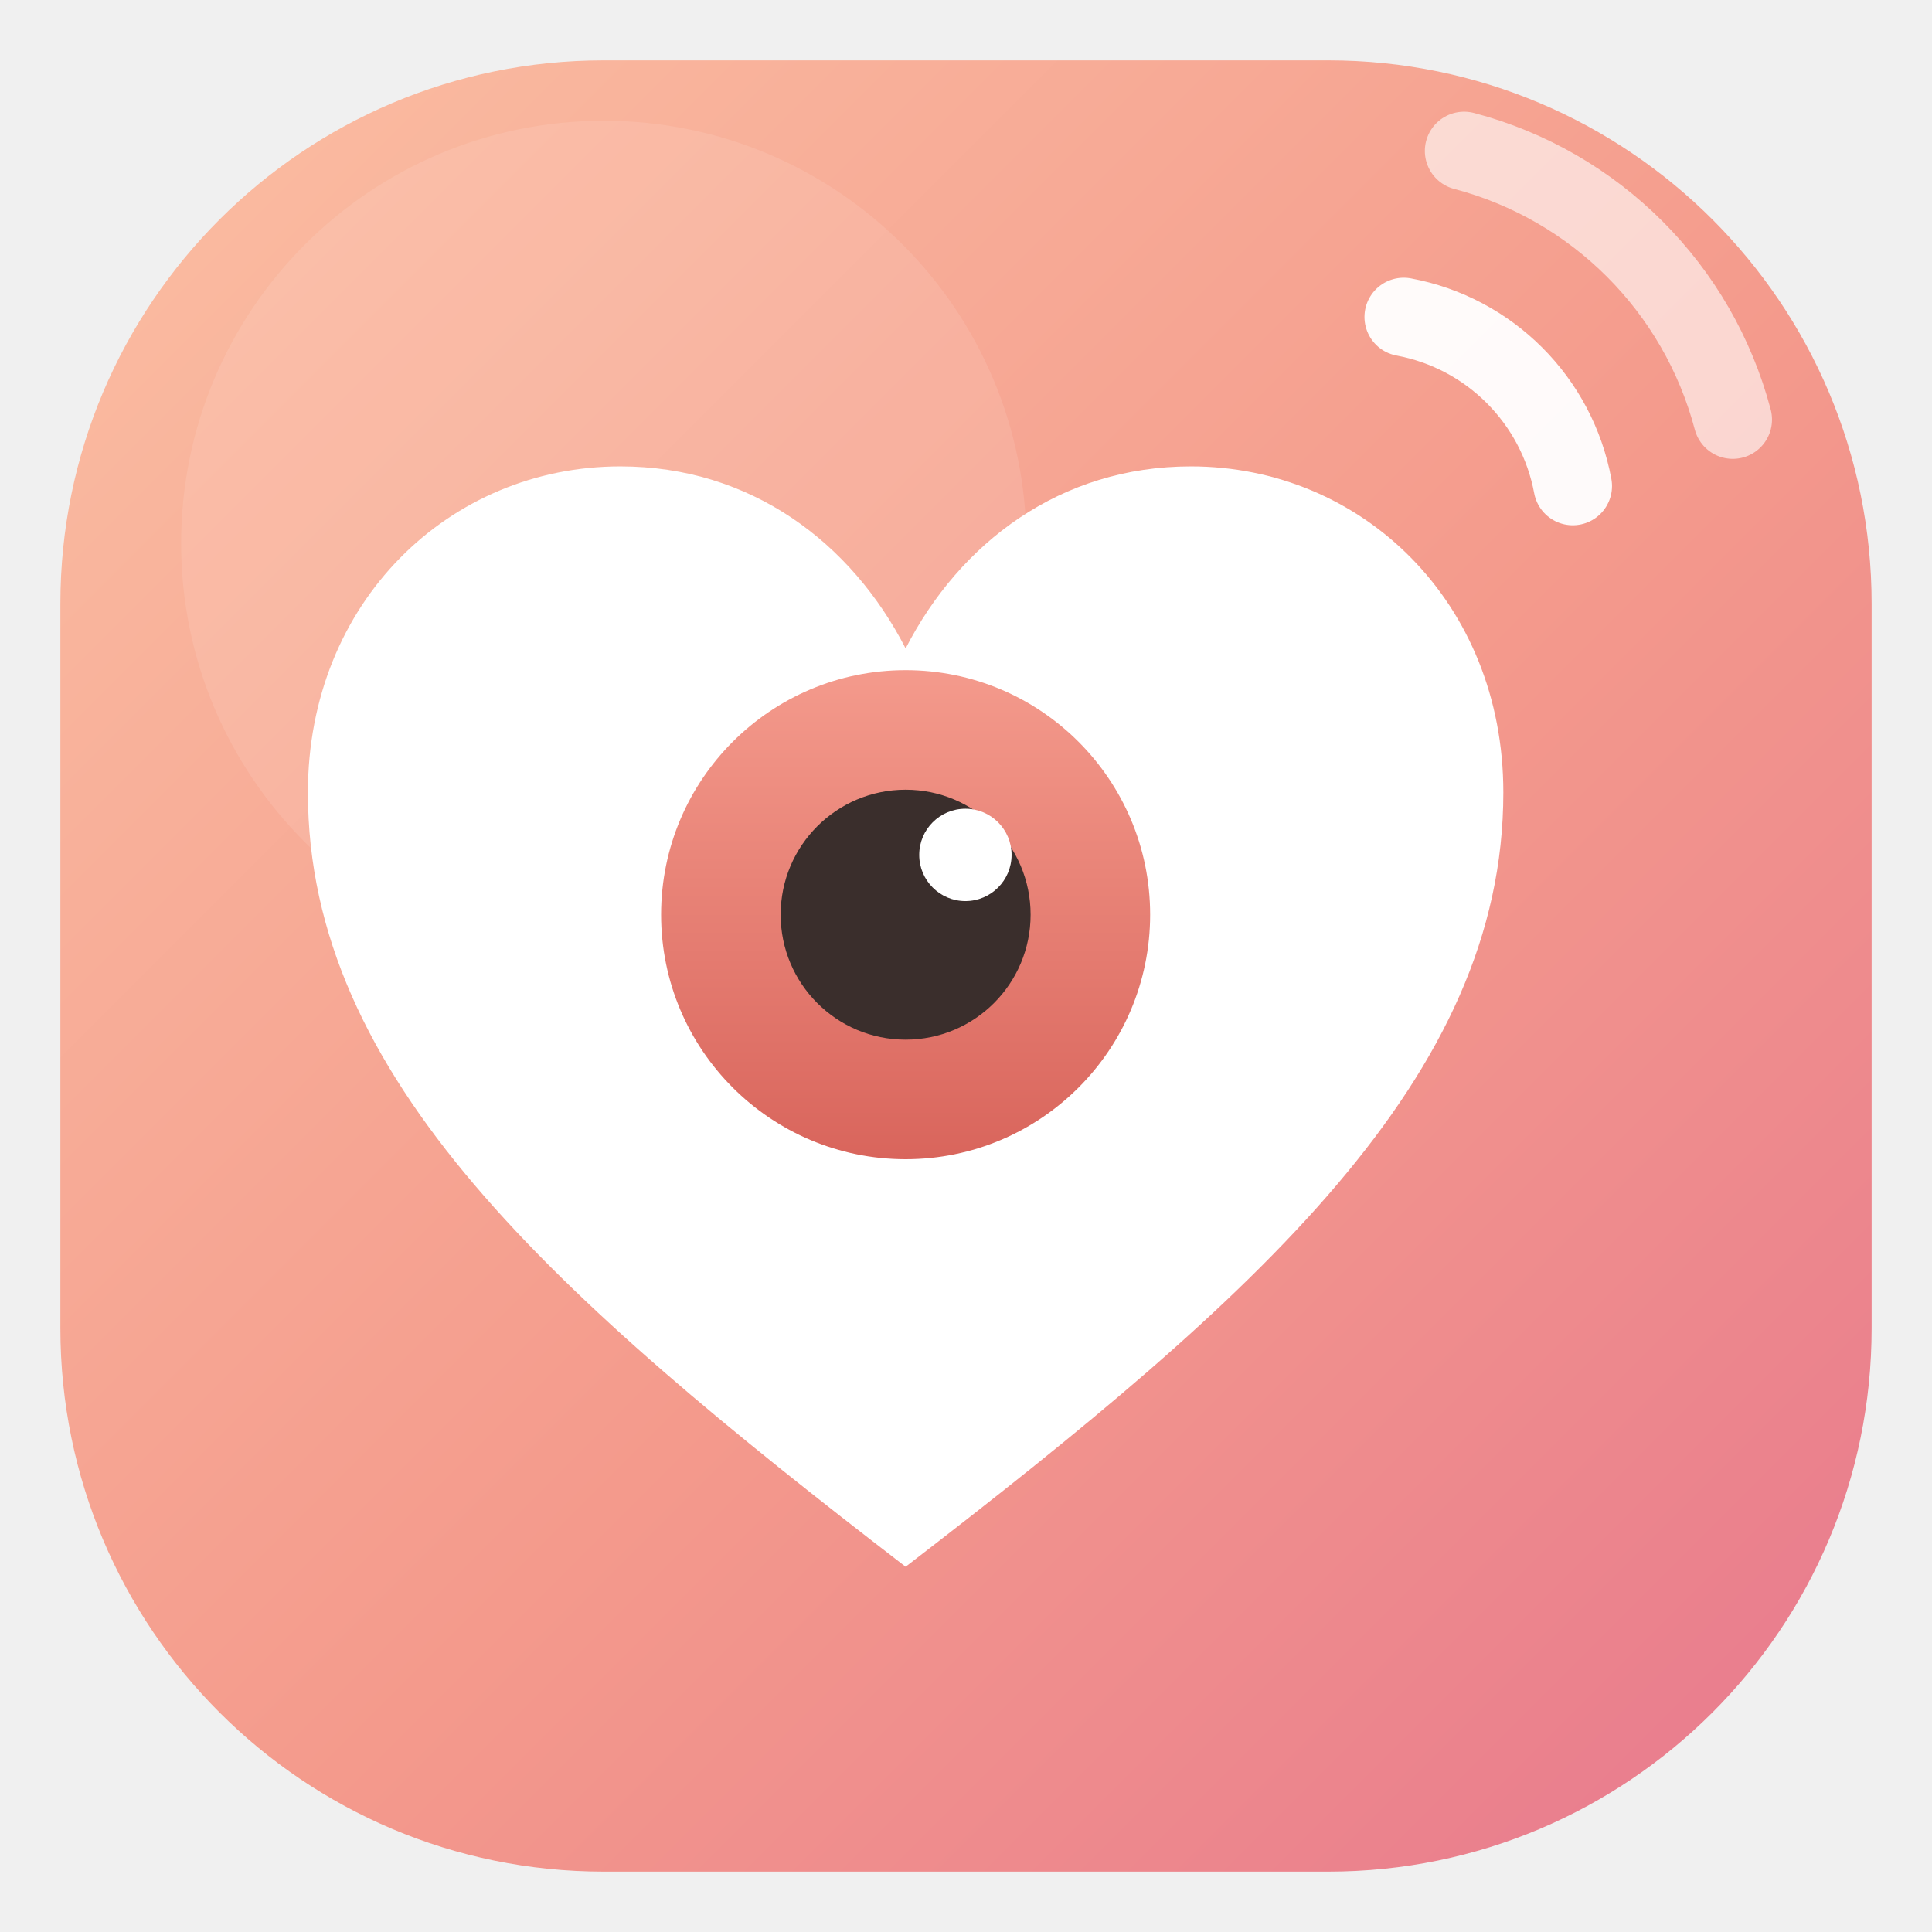
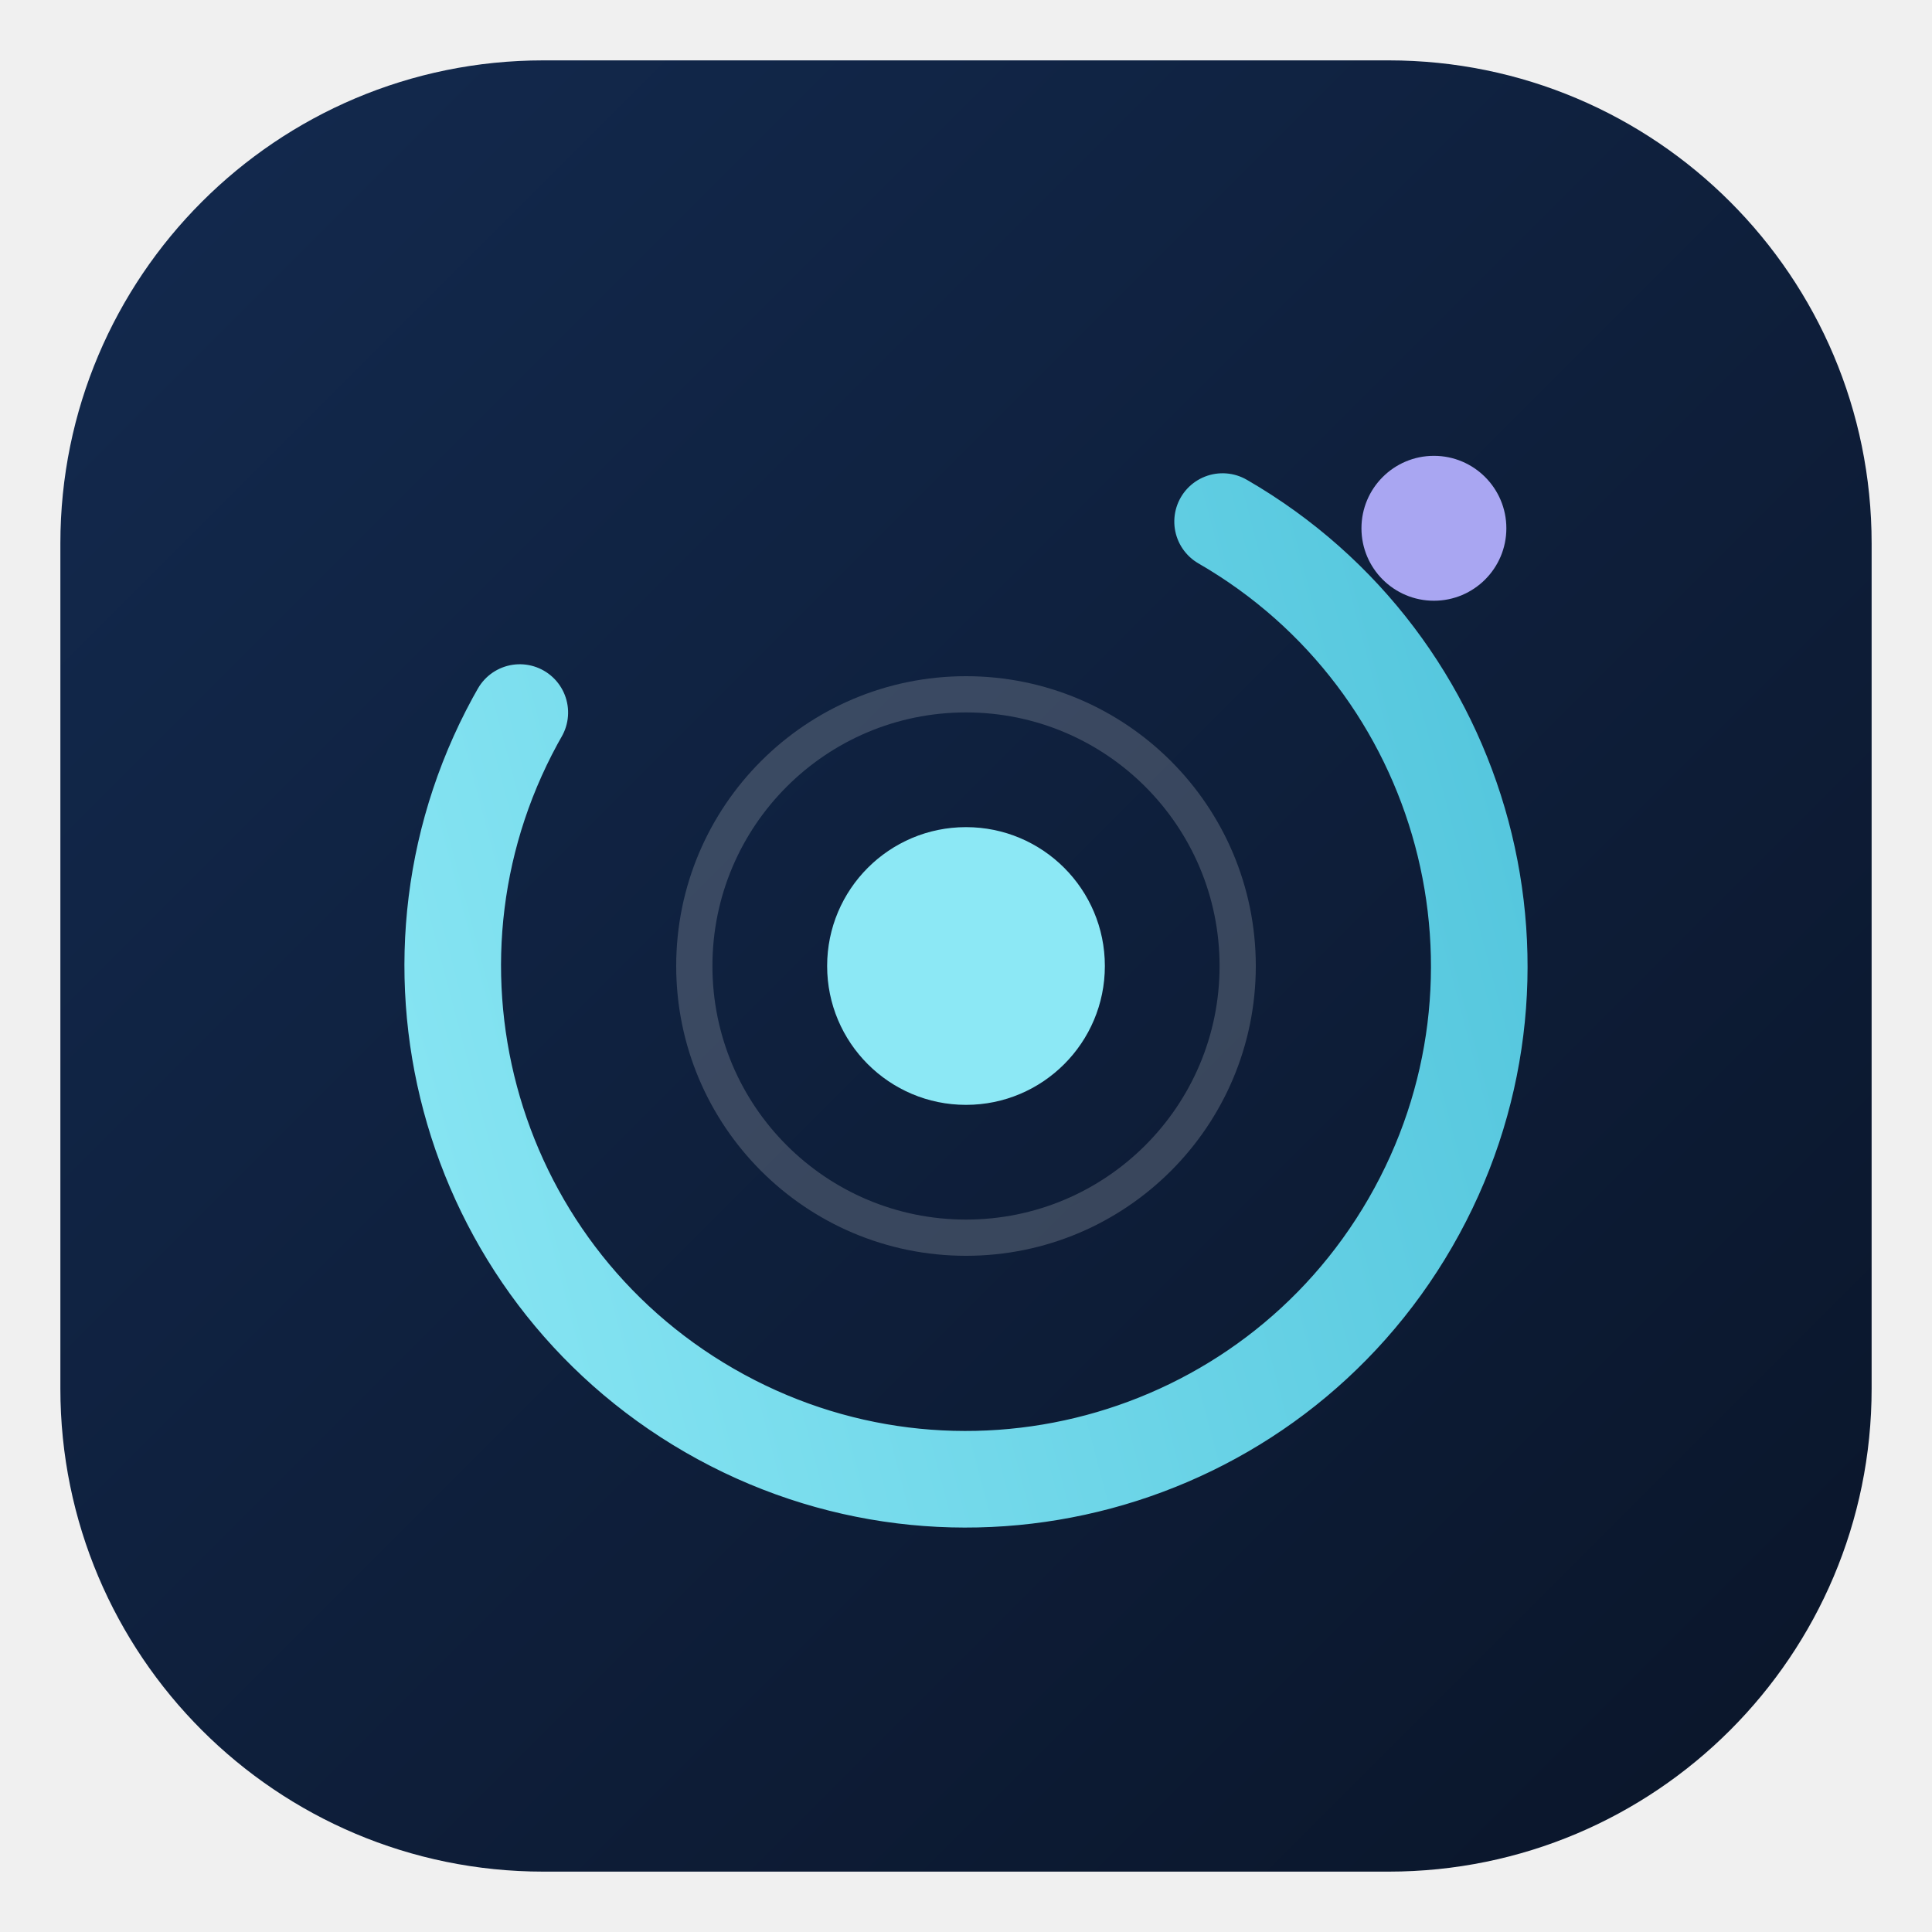
<svg xmlns="http://www.w3.org/2000/svg" viewBox="0 0 64 64" width="64" height="64">
  <defs>
    <linearGradient id="bw-bg" x1="0" y1="0" x2="1" y2="1">
-       <stop offset="0" stop-color="#FBBFA3" />
-       <stop offset="0.55" stop-color="#F49A8C" />
-       <stop offset="1" stop-color="#E7788E" />
+       <stop offset="0" stop-color="#132A4F" />
+       <stop offset="1" stop-color="#0A1529" />
    </linearGradient>
-     <linearGradient id="bw-iris" x1="0" y1="0" x2="0" y2="1">
-       <stop offset="0" stop-color="#F49A8C" />
-       <stop offset="1" stop-color="#D9655C" />
+     <linearGradient id="bw-arc" x1="0" y1="0" x2="1" y2="1">
+       <stop offset="0" stop-color="#8CE8F5" />
+       <stop offset="1" stop-color="#4FC3DB" />
    </linearGradient>
  </defs>
-   <rect x="2" y="2" width="60" height="60" rx="18" fill="url(#bw-bg)" />
-   <circle cx="20" cy="18" r="14" fill="#fff" opacity=".10" />
-   <g transform="translate(1.2 4.2) scale(0.9)">
-     <path d="M32 53 C 19 43, 10 35, 10 24.5 C 10 17.5, 15.2 12.5, 21.5 12.5 C 26.3 12.5, 30 15.3, 32 19.2 C 34 15.3, 37.7 12.5, 42.5 12.5 C 48.8 12.5, 54 17.5, 54 24.5 C 54 35, 45 43, 32 53 Z" fill="#fff" />
-     <circle cx="32" cy="29" r="9" fill="url(#bw-iris)" />
-     <circle cx="32" cy="29" r="4.6" fill="#3A2E2C" />
-     <circle cx="34.2" cy="26.8" r="1.7" fill="#fff" />
-   </g>
-   <path d="M46.5 10.5 a7 7 0 0 1 5.6 5.6" fill="none" stroke="#fff" stroke-width="2.6" stroke-linecap="round" opacity=".95" />
-   <path d="M48.5 5 a12.5 12.5 0 0 1 8.9 8.9" fill="none" stroke="#fff" stroke-width="2.6" stroke-linecap="round" opacity=".6" />
+   <rect x="2" y="2" width="60" height="60" rx="16" fill="url(#bw-bg)" />
+   <circle cx="32" cy="32" r="17" fill="none" stroke="url(#bw-arc)" stroke-width="3.2" stroke-linecap="round" stroke-dasharray="80 27" transform="rotate(-60 32 32)" />
+   <circle cx="32" cy="32" r="9" fill="none" stroke="#fff" stroke-opacity=".18" stroke-width="1.2" />
+   <circle cx="32" cy="32" r="4.6" fill="#8CE8F5" />
+   <circle cx="47.5" cy="17.5" r="2.4" fill="#A9A6F2" />
</svg>
